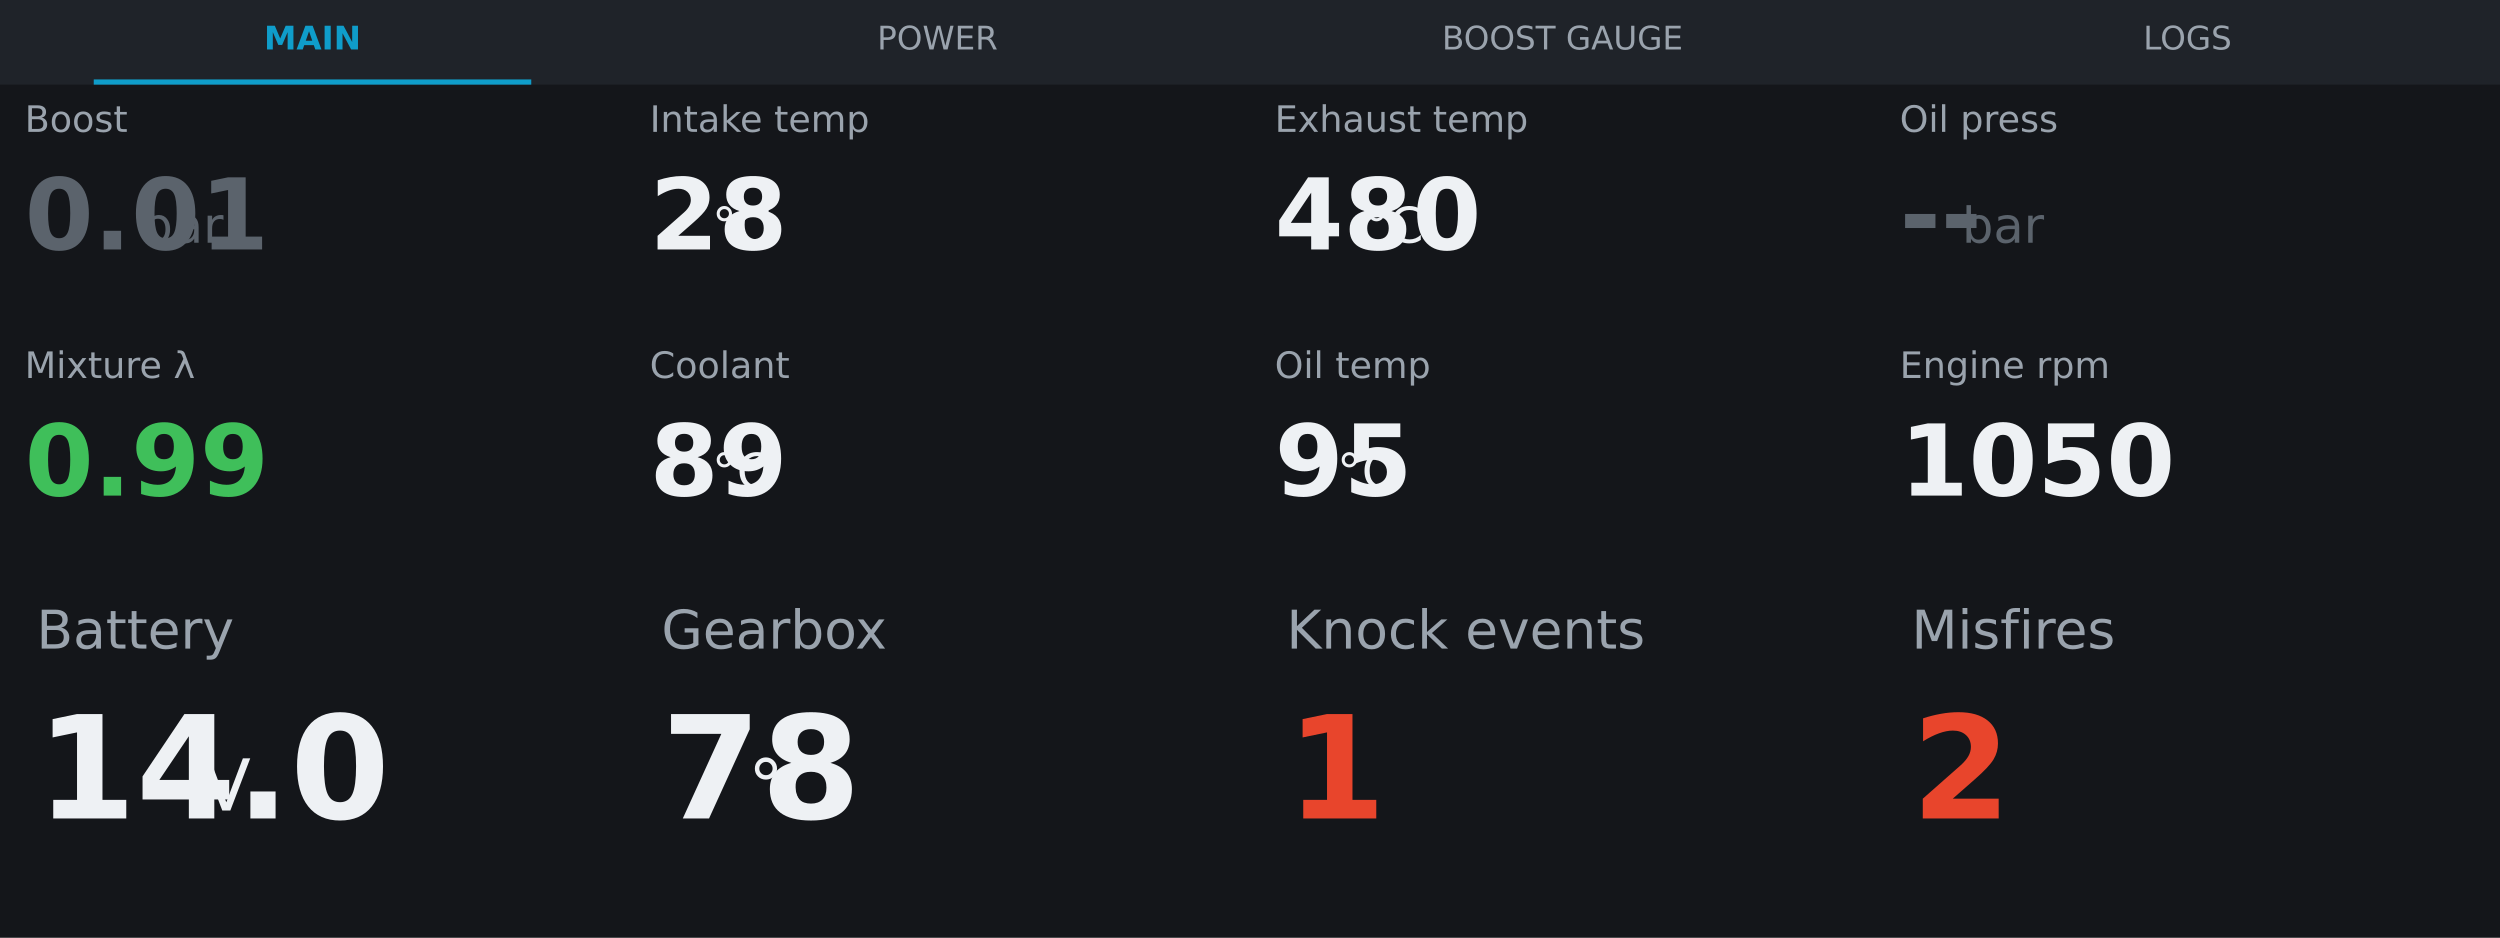
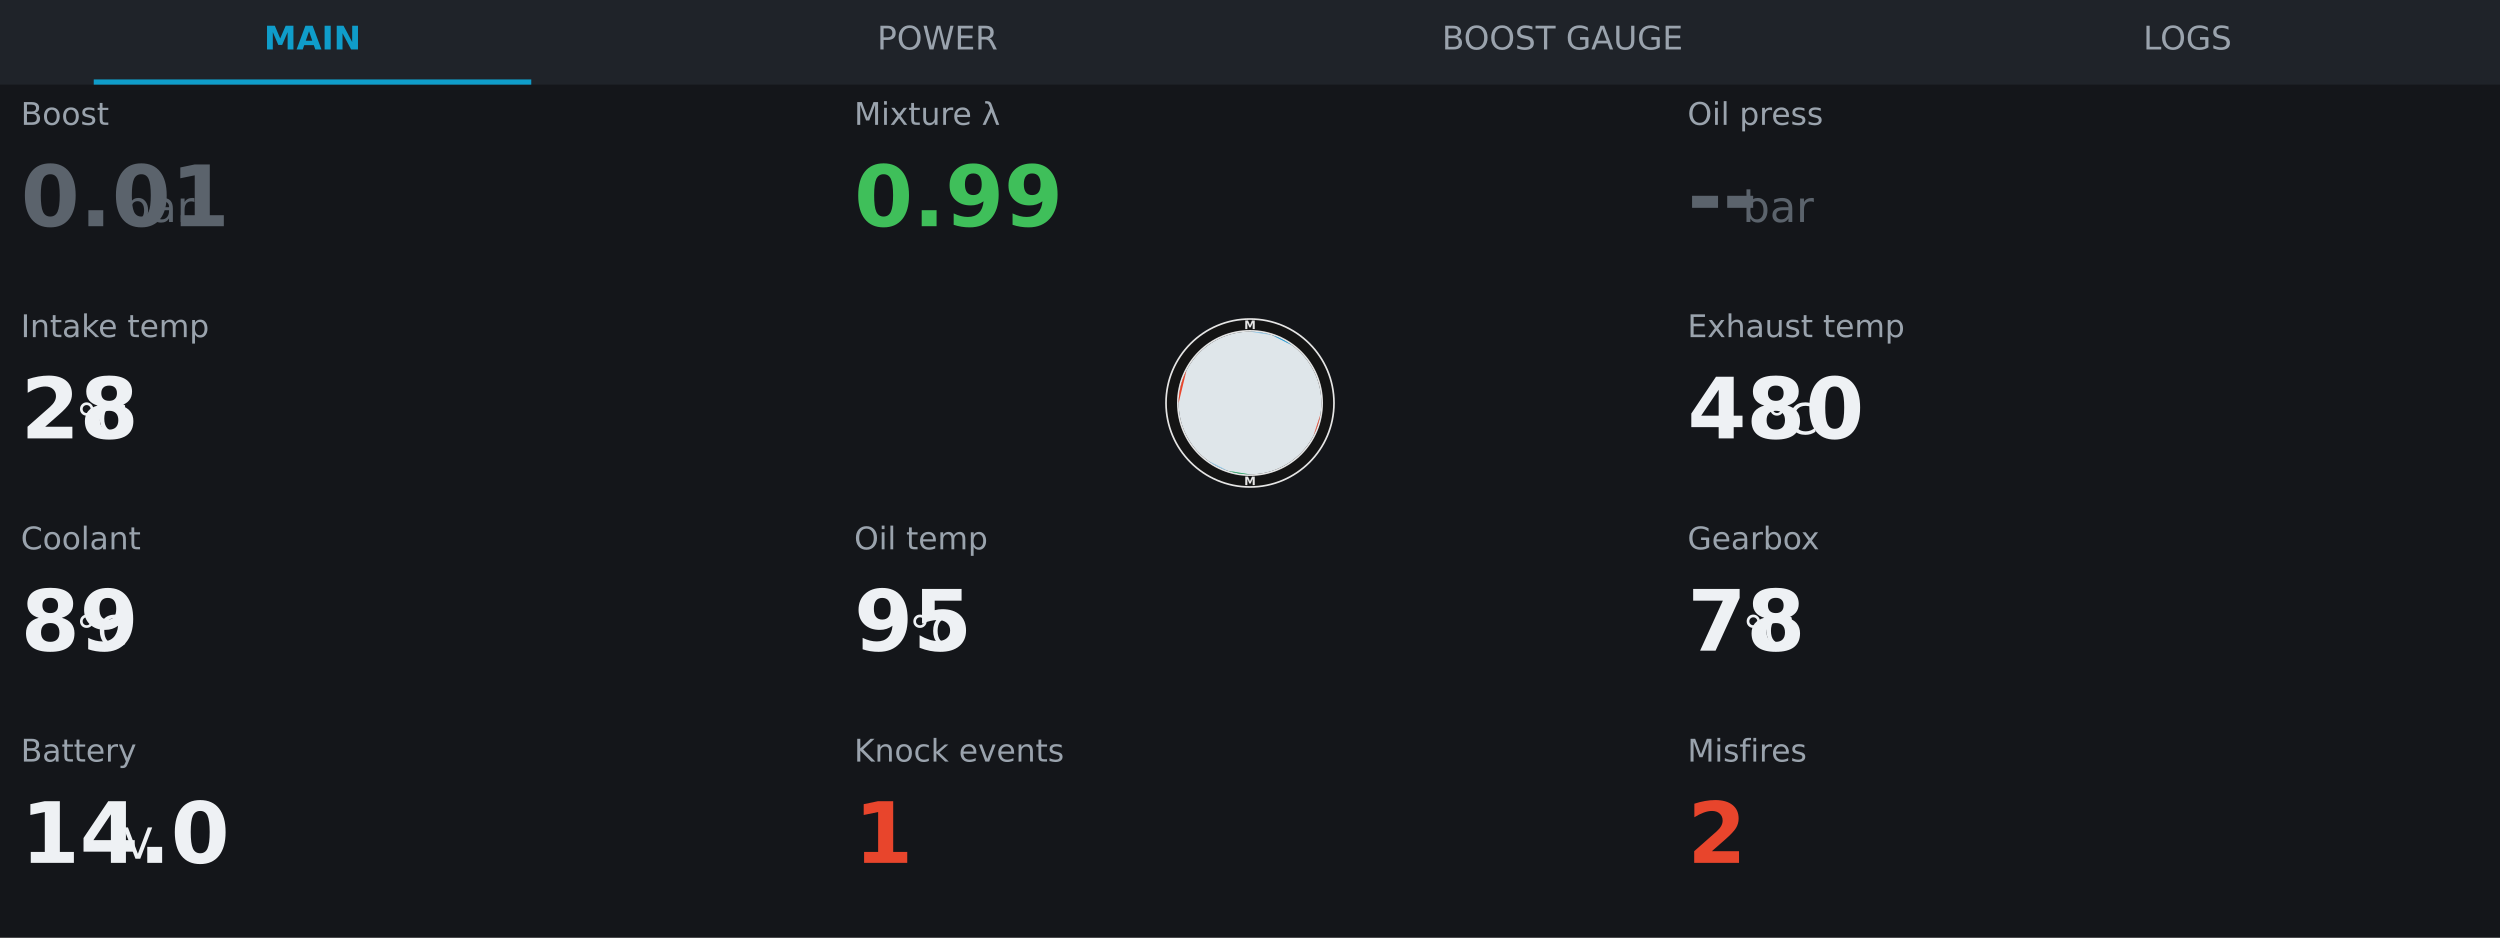
<svg xmlns="http://www.w3.org/2000/svg" width="1920" height="720" viewBox="0 0 1920 720">
  <rect x="0" y="0" width="1920" height="720" fill="#000" />
  <rect x="0" y="0" width="1920" height="720" fill="#14161a" />
  <rect x="0" y="0" width="1920" height="65" fill="#1f2329" />
  <text x="240" y="38.0" fill="#0f9dca" font-family="DejaVu Sans, Arial, sans-serif" font-size="25" font-weight="bold" text-anchor="middle">MAIN</text>
  <rect x="72" y="61" width="336" height="4" fill="#0f9dca" />
  <text x="720" y="38.0" fill="#9aa3ad" font-family="DejaVu Sans, Arial, sans-serif" font-size="25" text-anchor="middle">POWER</text>
  <text x="1200" y="38.0" fill="#9aa3ad" font-family="DejaVu Sans, Arial, sans-serif" font-size="25" text-anchor="middle">BOOST GAUGE</text>
  <text x="1680" y="38.0" fill="#9aa3ad" font-family="DejaVu Sans, Arial, sans-serif" font-size="25" text-anchor="middle">LOGS</text>
-   <rect x="3" y="68" width="474" height="183" rx="10" fill="#14161a" />
-   <text x="19" y="101.3" fill="#9aa3ad" font-family="DejaVu Sans, Arial, sans-serif" font-size="28" text-anchor="start">Boost</text>
-   <text x="19" y="191.6" fill="#5b636c" font-family="DejaVu Sans, Arial, sans-serif" font-size="76" font-weight="bold" text-anchor="start">0.01</text>
-   <text x="108.6" y="186.4" fill="#5b636c" font-family="DejaVu Sans, Arial, sans-serif" font-size="38" text-anchor="start">bar</text>
-   <rect x="483" y="68" width="474" height="183" rx="10" fill="#14161a" />
-   <text x="499" y="101.3" fill="#9aa3ad" font-family="DejaVu Sans, Arial, sans-serif" font-size="28" text-anchor="start">Intake temp</text>
-   <text x="499" y="191.6" fill="#eef1f4" font-family="DejaVu Sans, Arial, sans-serif" font-size="76" font-weight="bold" text-anchor="start">28</text>
-   <text x="546.8" y="186.4" fill="#eef1f4" font-family="DejaVu Sans, Arial, sans-serif" font-size="38" text-anchor="start">°C</text>
-   <rect x="963" y="68" width="474" height="183" rx="10" fill="#14161a" />
-   <text x="979" y="101.3" fill="#9aa3ad" font-family="DejaVu Sans, Arial, sans-serif" font-size="28" text-anchor="start">Exhaust temp</text>
-   <text x="979" y="191.6" fill="#eef1f4" font-family="DejaVu Sans, Arial, sans-serif" font-size="76" font-weight="bold" text-anchor="start">480</text>
-   <text x="1047.7" y="186.4" fill="#eef1f4" font-family="DejaVu Sans, Arial, sans-serif" font-size="38" text-anchor="start">°C</text>
-   <rect x="1443" y="68" width="474" height="183" rx="10" fill="#14161a" />
-   <text x="1459" y="101.3" fill="#9aa3ad" font-family="DejaVu Sans, Arial, sans-serif" font-size="28" text-anchor="start">Oil press</text>
-   <text x="1459" y="191.6" fill="#5b636c" font-family="DejaVu Sans, Arial, sans-serif" font-size="76" font-weight="bold" text-anchor="start">--</text>
-   <text x="1506.8" y="186.4" fill="#5b636c" font-family="DejaVu Sans, Arial, sans-serif" font-size="38" text-anchor="start">bar</text>
-   <rect x="3" y="257" width="474" height="183" rx="10" fill="#14161a" />
-   <text x="19" y="290.3" fill="#9aa3ad" font-family="DejaVu Sans, Arial, sans-serif" font-size="28" text-anchor="start">Mixture λ</text>
-   <text x="19" y="380.6" fill="#3fbf5a" font-family="DejaVu Sans, Arial, sans-serif" font-size="76" font-weight="bold" text-anchor="start">0.99</text>
-   <rect x="483" y="257" width="474" height="183" rx="10" fill="#14161a" />
-   <text x="499" y="290.3" fill="#9aa3ad" font-family="DejaVu Sans, Arial, sans-serif" font-size="28" text-anchor="start">Coolant</text>
-   <text x="499" y="380.6" fill="#eef1f4" font-family="DejaVu Sans, Arial, sans-serif" font-size="76" font-weight="bold" text-anchor="start">89</text>
-   <text x="546.8" y="375.4" fill="#eef1f4" font-family="DejaVu Sans, Arial, sans-serif" font-size="38" text-anchor="start">°C</text>
-   <rect x="963" y="257" width="474" height="183" rx="10" fill="#14161a" />
-   <text x="979" y="290.3" fill="#9aa3ad" font-family="DejaVu Sans, Arial, sans-serif" font-size="28" text-anchor="start">Oil temp</text>
-   <text x="979" y="380.6" fill="#eef1f4" font-family="DejaVu Sans, Arial, sans-serif" font-size="76" font-weight="bold" text-anchor="start">95</text>
-   <text x="1026.8" y="375.4" fill="#eef1f4" font-family="DejaVu Sans, Arial, sans-serif" font-size="38" text-anchor="start">°C</text>
-   <rect x="1443" y="257" width="474" height="183" rx="10" fill="#14161a" />
-   <text x="1459" y="290.3" fill="#9aa3ad" font-family="DejaVu Sans, Arial, sans-serif" font-size="28" text-anchor="start">Engine rpm</text>
-   <text x="1459" y="380.6" fill="#eef1f4" font-family="DejaVu Sans, Arial, sans-serif" font-size="76" font-weight="bold" text-anchor="start">1050</text>
-   <rect x="3" y="447.9" width="474" height="269.1" rx="10" fill="#14161a" />
-   <text x="28" y="498.1" fill="#9aa3ad" font-family="DejaVu Sans, Arial, sans-serif" font-size="41" text-anchor="start">Battery</text>
-   <text x="28" y="628.6" fill="#eef1f4" font-family="DejaVu Sans, Arial, sans-serif" font-size="110" font-weight="bold" text-anchor="start">14.0</text>
-   <text x="155" y="622.5" fill="#eef1f4" font-family="DejaVu Sans, Arial, sans-serif" font-size="55" text-anchor="start">V</text>
-   <rect x="483" y="447.9" width="474" height="269.1" rx="10" fill="#14161a" />
-   <text x="508" y="498.1" fill="#9aa3ad" font-family="DejaVu Sans, Arial, sans-serif" font-size="41" text-anchor="start">Gearbox</text>
-   <text x="508" y="628.6" fill="#eef1f4" font-family="DejaVu Sans, Arial, sans-serif" font-size="110" font-weight="bold" text-anchor="start">78</text>
-   <text x="574.5" y="622.5" fill="#eef1f4" font-family="DejaVu Sans, Arial, sans-serif" font-size="55" text-anchor="start">°C</text>
-   <rect x="963" y="447.9" width="474" height="269.1" rx="10" fill="#14161a" />
-   <text x="988" y="498.1" fill="#9aa3ad" font-family="DejaVu Sans, Arial, sans-serif" font-size="41" text-anchor="start">Knock events</text>
-   <text x="988" y="628.6" fill="#e8452c" font-family="DejaVu Sans, Arial, sans-serif" font-size="110" font-weight="bold" text-anchor="start">1</text>
-   <rect x="1443" y="447.9" width="474" height="269.1" rx="10" fill="#14161a" />
-   <text x="1468" y="498.1" fill="#9aa3ad" font-family="DejaVu Sans, Arial, sans-serif" font-size="41" text-anchor="start">Misfires</text>
-   <text x="1468" y="628.6" fill="#e8452c" font-family="DejaVu Sans, Arial, sans-serif" font-size="110" font-weight="bold" text-anchor="start">2</text>
+   <rect x="3" y="68" width="634" height="157" rx="10" fill="#14161a" />
+   <text x="16" y="95.9" fill="#9aa3ad" font-family="DejaVu Sans, Arial, sans-serif" font-size="24" text-anchor="start">Boost</text>
+   <text x="16" y="173.7" fill="#5b636c" font-family="DejaVu Sans, Arial, sans-serif" font-size="65" font-weight="bold" text-anchor="start">0.01</text>
+   <text x="94.6" y="170.5" fill="#5b636c" font-family="DejaVu Sans, Arial, sans-serif" font-size="33" text-anchor="start">bar</text>
+   <rect x="643" y="68" width="634" height="157" rx="10" fill="#14161a" />
+   <text x="656" y="95.9" fill="#9aa3ad" font-family="DejaVu Sans, Arial, sans-serif" font-size="24" text-anchor="start">Mixture λ</text>
+   <text x="656" y="173.7" fill="#3fbf5a" font-family="DejaVu Sans, Arial, sans-serif" font-size="65" font-weight="bold" text-anchor="start">0.99</text>
+   <rect x="1283" y="68" width="634" height="157" rx="10" fill="#14161a" />
+   <text x="1296" y="95.9" fill="#9aa3ad" font-family="DejaVu Sans, Arial, sans-serif" font-size="24" text-anchor="start">Oil press</text>
+   <text x="1296" y="173.7" fill="#5b636c" font-family="DejaVu Sans, Arial, sans-serif" font-size="65" font-weight="bold" text-anchor="start">--</text>
+   <text x="1338.3" y="170.5" fill="#5b636c" font-family="DejaVu Sans, Arial, sans-serif" font-size="33" text-anchor="start">bar</text>
+   <rect x="3" y="231" width="634" height="157" rx="10" fill="#14161a" />
+   <text x="16" y="258.9" fill="#9aa3ad" font-family="DejaVu Sans, Arial, sans-serif" font-size="24" text-anchor="start">Intake temp</text>
+   <text x="16" y="336.7" fill="#eef1f4" font-family="DejaVu Sans, Arial, sans-serif" font-size="65" font-weight="bold" text-anchor="start">28</text>
+   <text x="58.3" y="333.5" fill="#eef1f4" font-family="DejaVu Sans, Arial, sans-serif" font-size="33" text-anchor="start">°C</text>
+   <rect x="643" y="231" width="634" height="157" rx="10" fill="#14161a" />
+   <path d="M1025.2 309.5 A65.2 65.2 0 1 1 894.8 309.5 A65.2 65.2 0 1 1 1025.2 309.5 " fill="#141414" />
+   <path d="M1024.5 309.5 A64.5 64.5 0 1 1 895.5 309.5 A64.5 64.5 0 1 1 1024.5 309.5 " fill="none" stroke="#e6e6e6" stroke-width="1.304" stroke-linejoin="round" stroke-linecap="round" />
+   <path d="M1015.4 309.5 A55.4 55.4 0 1 1 904.6 309.5 A55.4 55.4 0 1 1 1015.4 309.5 " fill="none" stroke="#e6e6e6" stroke-width="1.304" stroke-linejoin="round" stroke-linecap="round" />
+   <path d="M1014.8 309.5 A54.8 54.8 0 1 1 905.2 309.5 A54.8 54.8 0 1 1 1014.8 309.5 " fill="#dfe6ea" />
+   <path d="M960.0 254.7 A54.8 54.8 0 0 1 976.9 257.4 M960.0 309.5 A0.0 0.0 0 0 0 960.0 309.5 Z" fill="#87c4e8" />
+   <path d="M976.9 257.4 A54.8 54.8 0 0 1 992.2 265.2 M960.0 309.5 A0.0 0.0 0 0 0 960.0 309.5 Z" fill="#0f96d8" />
+   <path d="M1014.1 318.1 A54.8 54.8 0 0 1 1008.8 334.4 M960.0 309.5 A0.0 0.0 0 0 0 960.0 309.5 Z" fill="#e8452c" />
+   <path d="M905.2 309.5 A54.8 54.8 0 0 1 911.2 284.6 M960.0 309.5 A0.0 0.0 0 0 0 960.0 309.5 Z" fill="#e8452c" />
+   <path d="M960.0 364.3 A54.8 54.8 0 0 1 943.1 361.6 M960.0 309.5 A0.0 0.0 0 0 0 960.0 309.5 Z" fill="#1aa05a" />
+   <path d="M943.1 361.6 A54.8 54.8 0 0 1 927.8 353.8 M960.0 309.5 A0.0 0.0 0 0 0 960.0 309.5 Z" fill="#87c4e8" />
+   <text x="960" y="252.7" fill="#e6e6e6" font-family="DejaVu Sans, Arial, sans-serif" font-size="9" font-weight="bold" text-anchor="middle">M</text>
+   <text x="960" y="372.6" fill="#e6e6e6" font-family="DejaVu Sans, Arial, sans-serif" font-size="9" font-weight="bold" text-anchor="middle">M</text>
+   <rect x="1283" y="231" width="634" height="157" rx="10" fill="#14161a" />
+   <text x="1296" y="258.9" fill="#9aa3ad" font-family="DejaVu Sans, Arial, sans-serif" font-size="24" text-anchor="start">Exhaust temp</text>
+   <text x="1296" y="336.7" fill="#eef1f4" font-family="DejaVu Sans, Arial, sans-serif" font-size="65" font-weight="bold" text-anchor="start">480</text>
+   <text x="1356.45" y="333.5" fill="#eef1f4" font-family="DejaVu Sans, Arial, sans-serif" font-size="33" text-anchor="start">°C</text>
+   <rect x="3" y="394" width="634" height="157" rx="10" fill="#14161a" />
+   <text x="16" y="421.9" fill="#9aa3ad" font-family="DejaVu Sans, Arial, sans-serif" font-size="24" text-anchor="start">Coolant</text>
+   <text x="16" y="499.7" fill="#eef1f4" font-family="DejaVu Sans, Arial, sans-serif" font-size="65" font-weight="bold" text-anchor="start">89</text>
+   <text x="58.3" y="496.5" fill="#eef1f4" font-family="DejaVu Sans, Arial, sans-serif" font-size="33" text-anchor="start">°C</text>
+   <rect x="643" y="394" width="634" height="157" rx="10" fill="#14161a" />
+   <text x="656" y="421.9" fill="#9aa3ad" font-family="DejaVu Sans, Arial, sans-serif" font-size="24" text-anchor="start">Oil temp</text>
+   <text x="656" y="499.7" fill="#eef1f4" font-family="DejaVu Sans, Arial, sans-serif" font-size="65" font-weight="bold" text-anchor="start">95</text>
+   <text x="698.3" y="496.5" fill="#eef1f4" font-family="DejaVu Sans, Arial, sans-serif" font-size="33" text-anchor="start">°C</text>
+   <rect x="1283" y="394" width="634" height="157" rx="10" fill="#14161a" />
+   <text x="1296" y="421.9" fill="#9aa3ad" font-family="DejaVu Sans, Arial, sans-serif" font-size="24" text-anchor="start">Gearbox</text>
+   <text x="1296" y="499.7" fill="#eef1f4" font-family="DejaVu Sans, Arial, sans-serif" font-size="65" font-weight="bold" text-anchor="start">78</text>
+   <text x="1338.3" y="496.5" fill="#eef1f4" font-family="DejaVu Sans, Arial, sans-serif" font-size="33" text-anchor="start">°C</text>
+   <rect x="3" y="557" width="634" height="157" rx="10" fill="#14161a" />
+   <text x="16" y="584.9" fill="#9aa3ad" font-family="DejaVu Sans, Arial, sans-serif" font-size="24" text-anchor="start">Battery</text>
+   <text x="16" y="662.7" fill="#eef1f4" font-family="DejaVu Sans, Arial, sans-serif" font-size="65" font-weight="bold" text-anchor="start">14.0</text>
+   <text x="94.6" y="659.5" fill="#eef1f4" font-family="DejaVu Sans, Arial, sans-serif" font-size="33" text-anchor="start">V</text>
+   <rect x="643" y="557" width="634" height="157" rx="10" fill="#14161a" />
+   <text x="656" y="584.9" fill="#9aa3ad" font-family="DejaVu Sans, Arial, sans-serif" font-size="24" text-anchor="start">Knock events</text>
+   <text x="656" y="662.7" fill="#e8452c" font-family="DejaVu Sans, Arial, sans-serif" font-size="65" font-weight="bold" text-anchor="start">1</text>
+   <rect x="1283" y="557" width="634" height="157" rx="10" fill="#14161a" />
+   <text x="1296" y="584.9" fill="#9aa3ad" font-family="DejaVu Sans, Arial, sans-serif" font-size="24" text-anchor="start">Misfires</text>
+   <text x="1296" y="662.7" fill="#e8452c" font-family="DejaVu Sans, Arial, sans-serif" font-size="65" font-weight="bold" text-anchor="start">2</text>
</svg>
